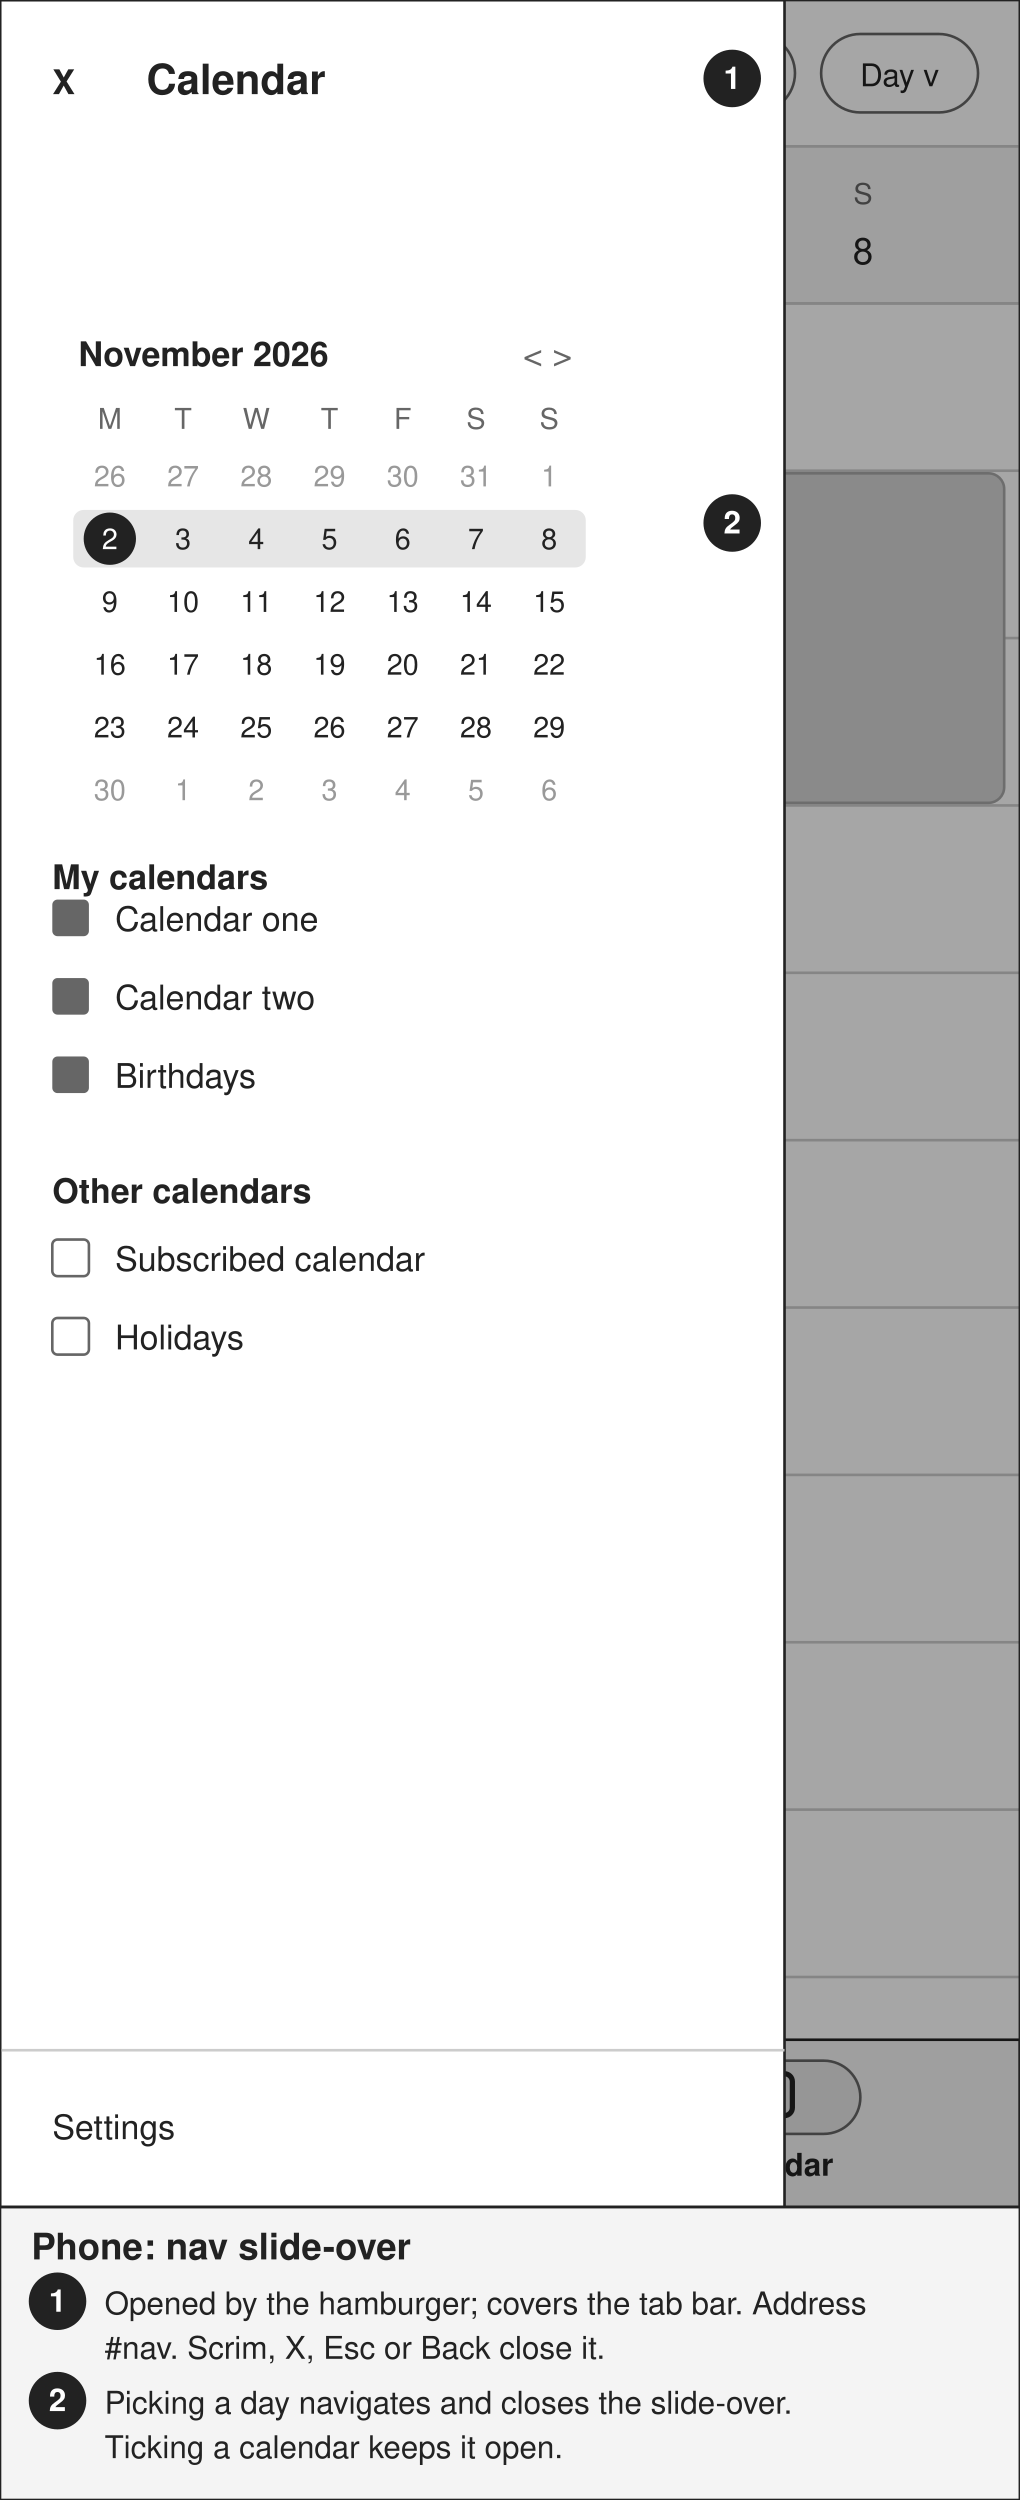
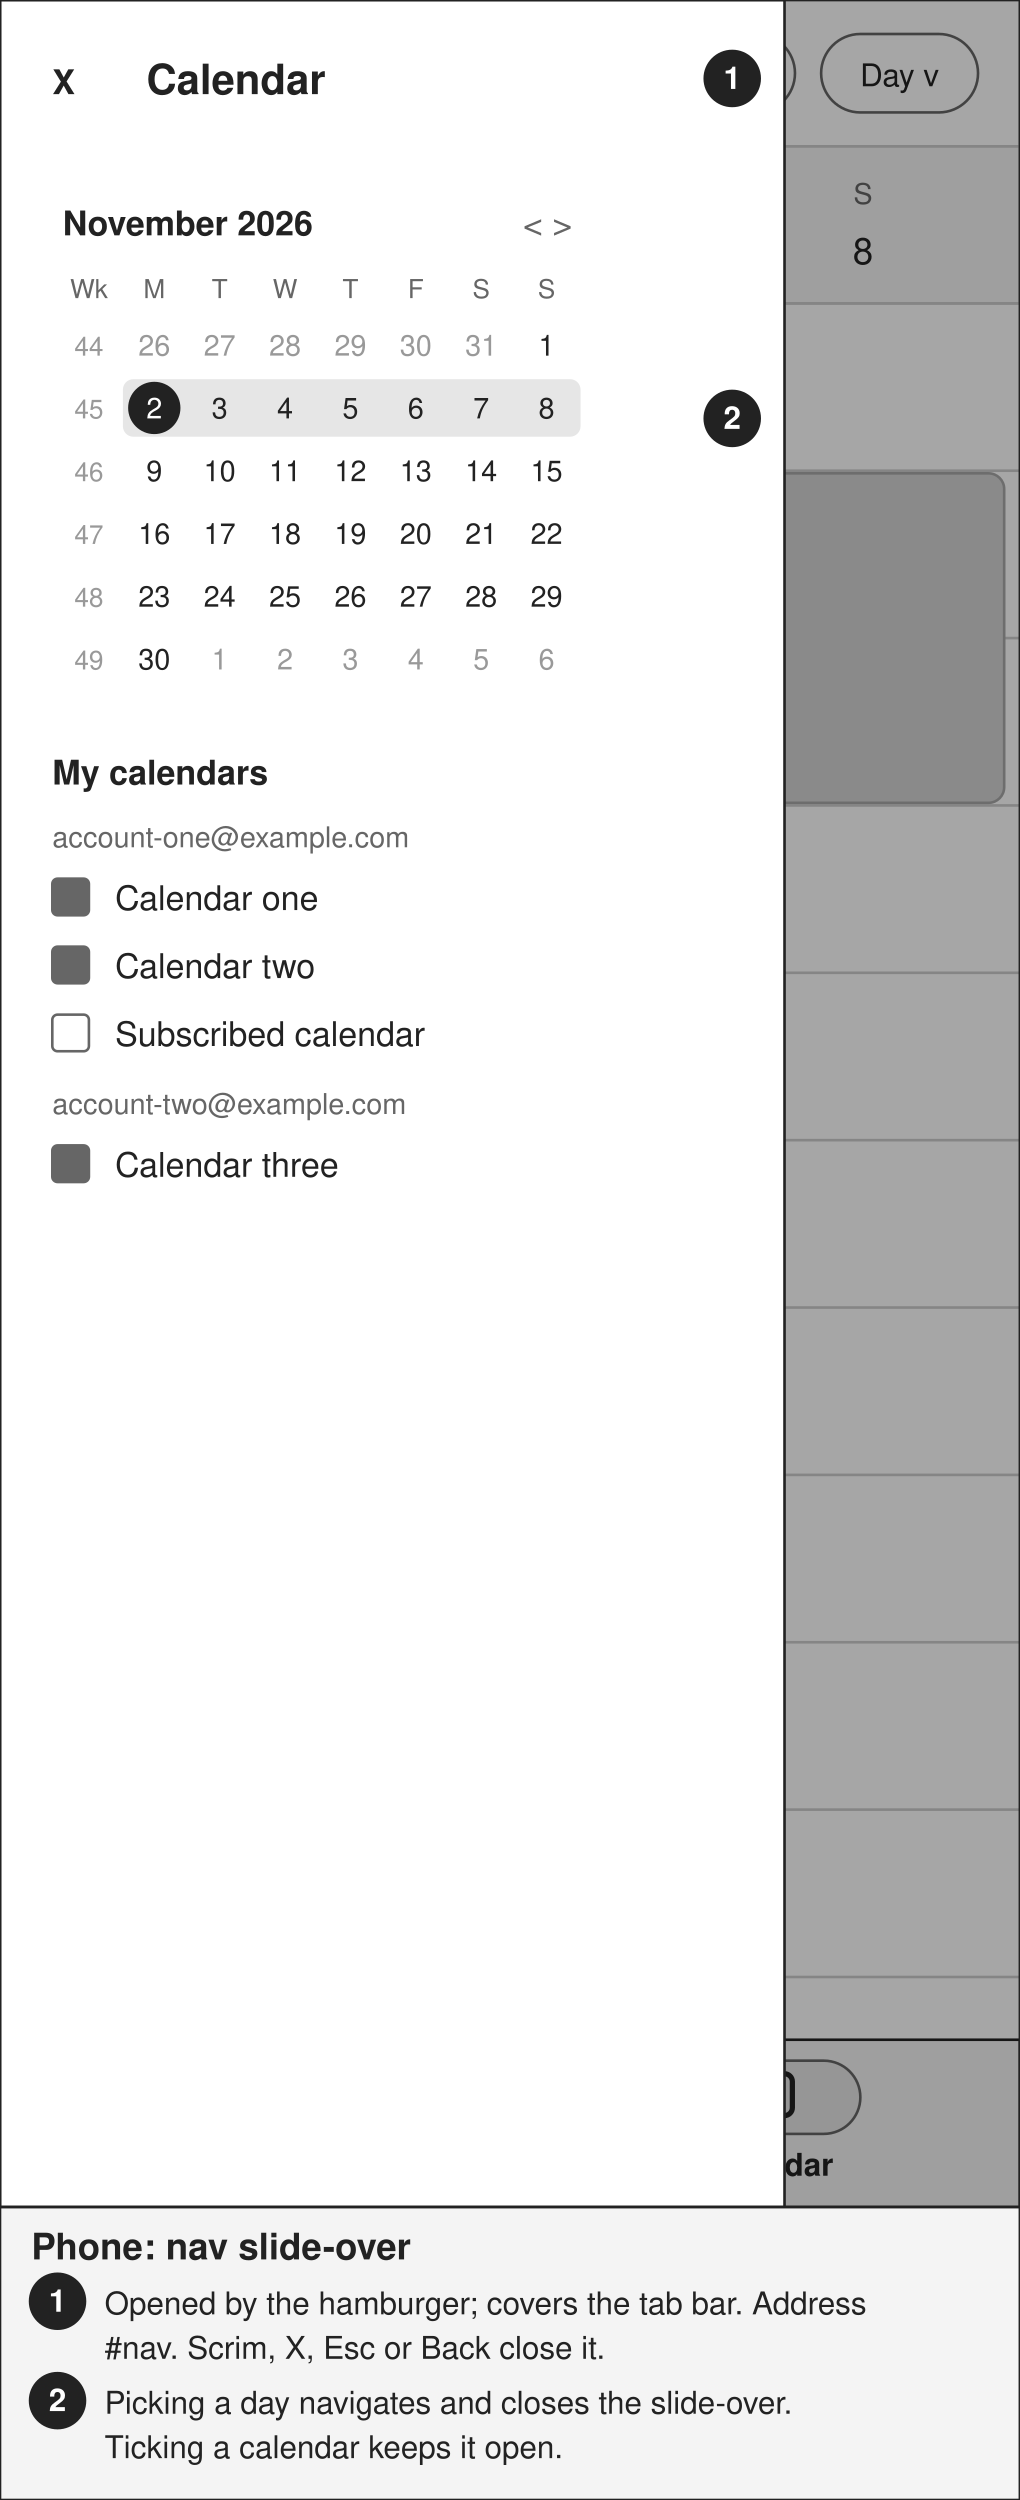
<svg xmlns="http://www.w3.org/2000/svg" width="390" height="956" viewBox="0 0 390 956">
  <rect width="390" height="956" fill="#fff" />
  <rect x="0" y="0" width="390" height="56" rx="0" fill="none" stroke="#ccc" stroke-width="1" />
  <line x1="16" y1="20" x2="40" y2="20" stroke="#222" stroke-width="2" />
  <line x1="16" y1="28" x2="40" y2="28" stroke="#222" stroke-width="2" />
  <line x1="16" y1="36" x2="40" y2="36" stroke="#222" stroke-width="2" />
  <text x="56" y="35" font-family="Helvetica, Arial, sans-serif" font-size="18" fill="#222" font-weight="bold">November</text>
  <rect x="240" y="13" width="64" height="30" rx="15" fill="#fff" stroke="#666" stroke-width="1" />
  <text x="272" y="33" font-family="Helvetica, Arial, sans-serif" font-size="13" fill="#222" text-anchor="middle">Today</text>
  <rect x="314" y="13" width="60" height="30" rx="15" fill="none" stroke="#666" stroke-width="1" />
  <text x="344" y="33" font-family="Helvetica, Arial, sans-serif" font-size="12" fill="#222" text-anchor="middle">Day v</text>
  <rect x="0" y="56" width="390" height="60" rx="0" fill="#f4f4f4" stroke="#ccc" stroke-width="1" />
  <text x="48" y="78" font-family="Helvetica, Arial, sans-serif" font-size="11" fill="#666" text-anchor="middle">M</text>
  <text x="48" y="101" font-family="Helvetica, Arial, sans-serif" font-size="14" fill="#222" text-anchor="middle">2</text>
  <text x="95" y="78" font-family="Helvetica, Arial, sans-serif" font-size="11" fill="#666" text-anchor="middle">T</text>
  <text x="95" y="101" font-family="Helvetica, Arial, sans-serif" font-size="14" fill="#222" text-anchor="middle">3</text>
  <text x="142" y="78" font-family="Helvetica, Arial, sans-serif" font-size="11" fill="#666" text-anchor="middle">W</text>
  <text x="142" y="101" font-family="Helvetica, Arial, sans-serif" font-size="14" fill="#222" text-anchor="middle">4</text>
  <text x="189" y="78" font-family="Helvetica, Arial, sans-serif" font-size="11" fill="#666" text-anchor="middle">T</text>
  <circle cx="189" cy="96" r="13" fill="#222" stroke="none" stroke-width="1" />
  <text x="189" y="101" font-family="Helvetica, Arial, sans-serif" font-size="14" fill="#fff" text-anchor="middle">5</text>
  <text x="236" y="78" font-family="Helvetica, Arial, sans-serif" font-size="11" fill="#666" text-anchor="middle">F</text>
  <text x="236" y="101" font-family="Helvetica, Arial, sans-serif" font-size="14" fill="#222" text-anchor="middle">6</text>
  <text x="283" y="78" font-family="Helvetica, Arial, sans-serif" font-size="11" fill="#666" text-anchor="middle">S</text>
  <text x="283" y="101" font-family="Helvetica, Arial, sans-serif" font-size="14" fill="#222" text-anchor="middle">7</text>
  <text x="330" y="78" font-family="Helvetica, Arial, sans-serif" font-size="11" fill="#666" text-anchor="middle">S</text>
  <text x="330" y="101" font-family="Helvetica, Arial, sans-serif" font-size="14" fill="#222" text-anchor="middle">8</text>
  <line x1="48" y1="116" x2="390" y2="116" stroke="#ccc" stroke-width="1" />
  <line x1="48" y1="180" x2="390" y2="180" stroke="#ccc" stroke-width="1" />
  <text x="44" y="184" font-family="Helvetica, Arial, sans-serif" font-size="10" fill="#666" text-anchor="end">10:00</text>
  <line x1="48" y1="244" x2="390" y2="244" stroke="#ccc" stroke-width="1" />
  <text x="44" y="248" font-family="Helvetica, Arial, sans-serif" font-size="10" fill="#666" text-anchor="end">11:00</text>
  <line x1="48" y1="308" x2="390" y2="308" stroke="#ccc" stroke-width="1" />
  <text x="44" y="312" font-family="Helvetica, Arial, sans-serif" font-size="10" fill="#666" text-anchor="end">12:00</text>
  <line x1="48" y1="372" x2="390" y2="372" stroke="#ccc" stroke-width="1" />
  <text x="44" y="376" font-family="Helvetica, Arial, sans-serif" font-size="10" fill="#666" text-anchor="end">13:00</text>
  <line x1="48" y1="436" x2="390" y2="436" stroke="#ccc" stroke-width="1" />
  <text x="44" y="440" font-family="Helvetica, Arial, sans-serif" font-size="10" fill="#666" text-anchor="end">14:00</text>
  <line x1="48" y1="500" x2="390" y2="500" stroke="#ccc" stroke-width="1" />
  <text x="44" y="504" font-family="Helvetica, Arial, sans-serif" font-size="10" fill="#666" text-anchor="end">15:00</text>
  <line x1="48" y1="564" x2="390" y2="564" stroke="#ccc" stroke-width="1" />
  <text x="44" y="568" font-family="Helvetica, Arial, sans-serif" font-size="10" fill="#666" text-anchor="end">16:00</text>
  <line x1="48" y1="628" x2="390" y2="628" stroke="#ccc" stroke-width="1" />
  <text x="44" y="632" font-family="Helvetica, Arial, sans-serif" font-size="10" fill="#666" text-anchor="end">17:00</text>
  <line x1="48" y1="692" x2="390" y2="692" stroke="#ccc" stroke-width="1" />
  <text x="44" y="696" font-family="Helvetica, Arial, sans-serif" font-size="10" fill="#666" text-anchor="end">18:00</text>
  <line x1="48" y1="756" x2="390" y2="756" stroke="#ccc" stroke-width="1" />
  <text x="44" y="760" font-family="Helvetica, Arial, sans-serif" font-size="10" fill="#666" text-anchor="end">19:00</text>
  <line x1="52" y1="116" x2="52" y2="844" stroke="#ccc" stroke-width="1" />
  <rect x="56" y="181" width="328" height="126" rx="6" fill="#d4d4d4" stroke="#a8a8a8" stroke-width="1" />
  <text x="66" y="198" font-family="Helvetica, Arial, sans-serif" font-size="12" fill="#222" font-weight="bold">Event title</text>
  <text x="66" y="214" font-family="Helvetica, Arial, sans-serif" font-size="11" fill="#222">10:00 - 12:00</text>
  <rect x="0" y="780" width="390" height="64" rx="0" fill="#f4f4f4" stroke="#222" stroke-width="1" />
  <rect x="88" y="793" width="20" height="16" rx="3" fill="none" stroke="#222" stroke-width="1" />
  <text x="98" y="832" font-family="Helvetica, Arial, sans-serif" font-size="12" fill="#222" text-anchor="middle">Mail</text>
  <rect x="257" y="788" width="72" height="28" rx="14" fill="#e6e6e6" stroke="#666" stroke-width="1" />
  <rect x="283" y="793" width="20" height="16" rx="3" fill="none" stroke="#222" stroke-width="2" />
  <text x="293" y="832" font-family="Helvetica, Arial, sans-serif" font-size="12" fill="#222" font-weight="bold" text-anchor="middle">Calendar</text>
  <rect x="0" y="0" width="390" height="844" rx="0" fill="#000" stroke="none" stroke-width="1" fill-opacity="0.35" />
  <rect x="0" y="0" width="300" height="844" rx="0" fill="#fff" stroke="#222" stroke-width="1" />
  <text x="20" y="36" font-family="Helvetica, Arial, sans-serif" font-size="13" fill="#222" font-weight="bold">X</text>
  <text x="56" y="36" font-family="Helvetica, Arial, sans-serif" font-size="16" fill="#222" font-weight="bold">Calendar</text>
-   <text x="30" y="140" font-family="Helvetica, Arial, sans-serif" font-size="13" fill="#222" font-weight="bold">November 2026</text>
-   <text x="200" y="140" font-family="Helvetica, Arial, sans-serif" font-size="13" fill="#666">&lt;  &gt;</text>
-   <text x="42" y="164" font-family="Helvetica, Arial, sans-serif" font-size="11" fill="#666" text-anchor="middle">M</text>
-   <text x="70" y="164" font-family="Helvetica, Arial, sans-serif" font-size="11" fill="#666" text-anchor="middle">T</text>
-   <text x="98" y="164" font-family="Helvetica, Arial, sans-serif" font-size="11" fill="#666" text-anchor="middle">W</text>
-   <text x="126" y="164" font-family="Helvetica, Arial, sans-serif" font-size="11" fill="#666" text-anchor="middle">T</text>
-   <text x="154" y="164" font-family="Helvetica, Arial, sans-serif" font-size="11" fill="#666" text-anchor="middle">F</text>
-   <text x="182" y="164" font-family="Helvetica, Arial, sans-serif" font-size="11" fill="#666" text-anchor="middle">S</text>
-   <text x="210" y="164" font-family="Helvetica, Arial, sans-serif" font-size="11" fill="#666" text-anchor="middle">S</text>
-   <rect x="28" y="195" width="196" height="22" rx="4" fill="#e6e6e6" stroke="none" stroke-width="1" />
-   <text x="42" y="186" font-family="Helvetica, Arial, sans-serif" font-size="11" fill="#999" text-anchor="middle">26</text>
-   <text x="70" y="186" font-family="Helvetica, Arial, sans-serif" font-size="11" fill="#999" text-anchor="middle">27</text>
-   <text x="98" y="186" font-family="Helvetica, Arial, sans-serif" font-size="11" fill="#999" text-anchor="middle">28</text>
-   <text x="126" y="186" font-family="Helvetica, Arial, sans-serif" font-size="11" fill="#999" text-anchor="middle">29</text>
-   <text x="154" y="186" font-family="Helvetica, Arial, sans-serif" font-size="11" fill="#999" text-anchor="middle">30</text>
-   <text x="182" y="186" font-family="Helvetica, Arial, sans-serif" font-size="11" fill="#999" text-anchor="middle">31</text>
-   <text x="210" y="186" font-family="Helvetica, Arial, sans-serif" font-size="11" fill="#999" text-anchor="middle">1</text>
-   <circle cx="42" cy="206" r="10" fill="#222" stroke="none" stroke-width="1" />
-   <text x="42" y="210" font-family="Helvetica, Arial, sans-serif" font-size="11" fill="#fff" text-anchor="middle">2</text>
-   <text x="70" y="210" font-family="Helvetica, Arial, sans-serif" font-size="11" fill="#222" text-anchor="middle">3</text>
-   <text x="98" y="210" font-family="Helvetica, Arial, sans-serif" font-size="11" fill="#222" text-anchor="middle">4</text>
-   <text x="126" y="210" font-family="Helvetica, Arial, sans-serif" font-size="11" fill="#222" text-anchor="middle">5</text>
-   <text x="154" y="210" font-family="Helvetica, Arial, sans-serif" font-size="11" fill="#222" text-anchor="middle">6</text>
-   <text x="182" y="210" font-family="Helvetica, Arial, sans-serif" font-size="11" fill="#222" text-anchor="middle">7</text>
-   <text x="210" y="210" font-family="Helvetica, Arial, sans-serif" font-size="11" fill="#222" text-anchor="middle">8</text>
-   <text x="42" y="234" font-family="Helvetica, Arial, sans-serif" font-size="11" fill="#222" text-anchor="middle">9</text>
-   <text x="70" y="234" font-family="Helvetica, Arial, sans-serif" font-size="11" fill="#222" text-anchor="middle">10</text>
-   <text x="98" y="234" font-family="Helvetica, Arial, sans-serif" font-size="11" fill="#222" text-anchor="middle">11</text>
-   <text x="126" y="234" font-family="Helvetica, Arial, sans-serif" font-size="11" fill="#222" text-anchor="middle">12</text>
-   <text x="154" y="234" font-family="Helvetica, Arial, sans-serif" font-size="11" fill="#222" text-anchor="middle">13</text>
-   <text x="182" y="234" font-family="Helvetica, Arial, sans-serif" font-size="11" fill="#222" text-anchor="middle">14</text>
-   <text x="210" y="234" font-family="Helvetica, Arial, sans-serif" font-size="11" fill="#222" text-anchor="middle">15</text>
-   <text x="42" y="258" font-family="Helvetica, Arial, sans-serif" font-size="11" fill="#222" text-anchor="middle">16</text>
-   <text x="70" y="258" font-family="Helvetica, Arial, sans-serif" font-size="11" fill="#222" text-anchor="middle">17</text>
-   <text x="98" y="258" font-family="Helvetica, Arial, sans-serif" font-size="11" fill="#222" text-anchor="middle">18</text>
-   <text x="126" y="258" font-family="Helvetica, Arial, sans-serif" font-size="11" fill="#222" text-anchor="middle">19</text>
-   <text x="154" y="258" font-family="Helvetica, Arial, sans-serif" font-size="11" fill="#222" text-anchor="middle">20</text>
-   <text x="182" y="258" font-family="Helvetica, Arial, sans-serif" font-size="11" fill="#222" text-anchor="middle">21</text>
-   <text x="210" y="258" font-family="Helvetica, Arial, sans-serif" font-size="11" fill="#222" text-anchor="middle">22</text>
-   <text x="42" y="282" font-family="Helvetica, Arial, sans-serif" font-size="11" fill="#222" text-anchor="middle">23</text>
-   <text x="70" y="282" font-family="Helvetica, Arial, sans-serif" font-size="11" fill="#222" text-anchor="middle">24</text>
-   <text x="98" y="282" font-family="Helvetica, Arial, sans-serif" font-size="11" fill="#222" text-anchor="middle">25</text>
-   <text x="126" y="282" font-family="Helvetica, Arial, sans-serif" font-size="11" fill="#222" text-anchor="middle">26</text>
-   <text x="154" y="282" font-family="Helvetica, Arial, sans-serif" font-size="11" fill="#222" text-anchor="middle">27</text>
-   <text x="182" y="282" font-family="Helvetica, Arial, sans-serif" font-size="11" fill="#222" text-anchor="middle">28</text>
-   <text x="210" y="282" font-family="Helvetica, Arial, sans-serif" font-size="11" fill="#222" text-anchor="middle">29</text>
-   <text x="42" y="306" font-family="Helvetica, Arial, sans-serif" font-size="11" fill="#999" text-anchor="middle">30</text>
-   <text x="70" y="306" font-family="Helvetica, Arial, sans-serif" font-size="11" fill="#999" text-anchor="middle">1</text>
-   <text x="98" y="306" font-family="Helvetica, Arial, sans-serif" font-size="11" fill="#999" text-anchor="middle">2</text>
-   <text x="126" y="306" font-family="Helvetica, Arial, sans-serif" font-size="11" fill="#999" text-anchor="middle">3</text>
-   <text x="154" y="306" font-family="Helvetica, Arial, sans-serif" font-size="11" fill="#999" text-anchor="middle">4</text>
-   <text x="182" y="306" font-family="Helvetica, Arial, sans-serif" font-size="11" fill="#999" text-anchor="middle">5</text>
-   <text x="210" y="306" font-family="Helvetica, Arial, sans-serif" font-size="11" fill="#999" text-anchor="middle">6</text>
-   <text x="20" y="340" font-family="Helvetica, Arial, sans-serif" font-size="13" fill="#222" font-weight="bold">My calendars</text>
-   <rect x="20" y="344" width="14" height="14" rx="2" fill="#666" stroke="none" stroke-width="1" />
-   <text x="44" y="356" font-family="Helvetica, Arial, sans-serif" font-size="13" fill="#222">Calendar one</text>
-   <rect x="20" y="374" width="14" height="14" rx="2" fill="#666" stroke="none" stroke-width="1" />
-   <text x="44" y="386" font-family="Helvetica, Arial, sans-serif" font-size="13" fill="#222">Calendar two</text>
-   <rect x="20" y="404" width="14" height="14" rx="2" fill="#666" stroke="none" stroke-width="1" />
-   <text x="44" y="416" font-family="Helvetica, Arial, sans-serif" font-size="13" fill="#222">Birthdays</text>
-   <text x="20" y="460" font-family="Helvetica, Arial, sans-serif" font-size="13" fill="#222" font-weight="bold">Other calendars</text>
-   <rect x="20" y="474" width="14" height="14" rx="2" fill="none" stroke="#666" stroke-width="1" />
-   <text x="44" y="486" font-family="Helvetica, Arial, sans-serif" font-size="13" fill="#222">Subscribed calendar</text>
-   <rect x="20" y="504" width="14" height="14" rx="2" fill="none" stroke="#666" stroke-width="1" />
-   <text x="44" y="516" font-family="Helvetica, Arial, sans-serif" font-size="13" fill="#222">Holidays</text>
-   <line x1="0" y1="784" x2="300" y2="784" stroke="#ccc" stroke-width="1" />
-   <text x="20" y="818" font-family="Helvetica, Arial, sans-serif" font-size="13" fill="#222">Settings</text>
+   <text x="24" y="90" font-family="Helvetica, Arial, sans-serif" font-size="13" fill="#222" font-weight="bold">November 2026</text>
+   <text x="200" y="90" font-family="Helvetica, Arial, sans-serif" font-size="13" fill="#666">&lt;  &gt;</text>
+   <text x="34" y="114" font-family="Helvetica, Arial, sans-serif" font-size="10" fill="#666" text-anchor="middle">Wk</text>
+   <text x="59" y="114" font-family="Helvetica, Arial, sans-serif" font-size="10" fill="#666" text-anchor="middle">M</text>
+   <text x="84" y="114" font-family="Helvetica, Arial, sans-serif" font-size="10" fill="#666" text-anchor="middle">T</text>
+   <text x="109" y="114" font-family="Helvetica, Arial, sans-serif" font-size="10" fill="#666" text-anchor="middle">W</text>
+   <text x="134" y="114" font-family="Helvetica, Arial, sans-serif" font-size="10" fill="#666" text-anchor="middle">T</text>
+   <text x="159" y="114" font-family="Helvetica, Arial, sans-serif" font-size="10" fill="#666" text-anchor="middle">F</text>
+   <text x="184" y="114" font-family="Helvetica, Arial, sans-serif" font-size="10" fill="#666" text-anchor="middle">S</text>
+   <text x="209" y="114" font-family="Helvetica, Arial, sans-serif" font-size="10" fill="#666" text-anchor="middle">S</text>
+   <rect x="47" y="145" width="175" height="22" rx="4" fill="#e6e6e6" stroke="none" stroke-width="1" />
+   <text x="34" y="136" font-family="Helvetica, Arial, sans-serif" font-size="10" fill="#999" text-anchor="middle">44</text>
+   <text x="59" y="136" font-family="Helvetica, Arial, sans-serif" font-size="11" fill="#999" text-anchor="middle">26</text>
+   <text x="84" y="136" font-family="Helvetica, Arial, sans-serif" font-size="11" fill="#999" text-anchor="middle">27</text>
+   <text x="109" y="136" font-family="Helvetica, Arial, sans-serif" font-size="11" fill="#999" text-anchor="middle">28</text>
+   <text x="134" y="136" font-family="Helvetica, Arial, sans-serif" font-size="11" fill="#999" text-anchor="middle">29</text>
+   <text x="159" y="136" font-family="Helvetica, Arial, sans-serif" font-size="11" fill="#999" text-anchor="middle">30</text>
+   <text x="184" y="136" font-family="Helvetica, Arial, sans-serif" font-size="11" fill="#999" text-anchor="middle">31</text>
+   <text x="209" y="136" font-family="Helvetica, Arial, sans-serif" font-size="11" fill="#222" text-anchor="middle">1</text>
+   <text x="34" y="160" font-family="Helvetica, Arial, sans-serif" font-size="10" fill="#999" text-anchor="middle">45</text>
+   <circle cx="59" cy="156" r="10" fill="#222" stroke="none" stroke-width="1" />
+   <text x="59" y="160" font-family="Helvetica, Arial, sans-serif" font-size="11" fill="#fff" text-anchor="middle">2</text>
+   <text x="84" y="160" font-family="Helvetica, Arial, sans-serif" font-size="11" fill="#222" text-anchor="middle">3</text>
+   <text x="109" y="160" font-family="Helvetica, Arial, sans-serif" font-size="11" fill="#222" text-anchor="middle">4</text>
+   <text x="134" y="160" font-family="Helvetica, Arial, sans-serif" font-size="11" fill="#222" text-anchor="middle">5</text>
+   <text x="159" y="160" font-family="Helvetica, Arial, sans-serif" font-size="11" fill="#222" text-anchor="middle">6</text>
+   <text x="184" y="160" font-family="Helvetica, Arial, sans-serif" font-size="11" fill="#222" text-anchor="middle">7</text>
+   <text x="209" y="160" font-family="Helvetica, Arial, sans-serif" font-size="11" fill="#222" text-anchor="middle">8</text>
+   <text x="34" y="184" font-family="Helvetica, Arial, sans-serif" font-size="10" fill="#999" text-anchor="middle">46</text>
+   <text x="59" y="184" font-family="Helvetica, Arial, sans-serif" font-size="11" fill="#222" text-anchor="middle">9</text>
+   <text x="84" y="184" font-family="Helvetica, Arial, sans-serif" font-size="11" fill="#222" text-anchor="middle">10</text>
+   <text x="109" y="184" font-family="Helvetica, Arial, sans-serif" font-size="11" fill="#222" text-anchor="middle">11</text>
+   <text x="134" y="184" font-family="Helvetica, Arial, sans-serif" font-size="11" fill="#222" text-anchor="middle">12</text>
+   <text x="159" y="184" font-family="Helvetica, Arial, sans-serif" font-size="11" fill="#222" text-anchor="middle">13</text>
+   <text x="184" y="184" font-family="Helvetica, Arial, sans-serif" font-size="11" fill="#222" text-anchor="middle">14</text>
+   <text x="209" y="184" font-family="Helvetica, Arial, sans-serif" font-size="11" fill="#222" text-anchor="middle">15</text>
+   <text x="34" y="208" font-family="Helvetica, Arial, sans-serif" font-size="10" fill="#999" text-anchor="middle">47</text>
+   <text x="59" y="208" font-family="Helvetica, Arial, sans-serif" font-size="11" fill="#222" text-anchor="middle">16</text>
+   <text x="84" y="208" font-family="Helvetica, Arial, sans-serif" font-size="11" fill="#222" text-anchor="middle">17</text>
+   <text x="109" y="208" font-family="Helvetica, Arial, sans-serif" font-size="11" fill="#222" text-anchor="middle">18</text>
+   <text x="134" y="208" font-family="Helvetica, Arial, sans-serif" font-size="11" fill="#222" text-anchor="middle">19</text>
+   <text x="159" y="208" font-family="Helvetica, Arial, sans-serif" font-size="11" fill="#222" text-anchor="middle">20</text>
+   <text x="184" y="208" font-family="Helvetica, Arial, sans-serif" font-size="11" fill="#222" text-anchor="middle">21</text>
+   <text x="209" y="208" font-family="Helvetica, Arial, sans-serif" font-size="11" fill="#222" text-anchor="middle">22</text>
+   <text x="34" y="232" font-family="Helvetica, Arial, sans-serif" font-size="10" fill="#999" text-anchor="middle">48</text>
+   <text x="59" y="232" font-family="Helvetica, Arial, sans-serif" font-size="11" fill="#222" text-anchor="middle">23</text>
+   <text x="84" y="232" font-family="Helvetica, Arial, sans-serif" font-size="11" fill="#222" text-anchor="middle">24</text>
+   <text x="109" y="232" font-family="Helvetica, Arial, sans-serif" font-size="11" fill="#222" text-anchor="middle">25</text>
+   <text x="134" y="232" font-family="Helvetica, Arial, sans-serif" font-size="11" fill="#222" text-anchor="middle">26</text>
+   <text x="159" y="232" font-family="Helvetica, Arial, sans-serif" font-size="11" fill="#222" text-anchor="middle">27</text>
+   <text x="184" y="232" font-family="Helvetica, Arial, sans-serif" font-size="11" fill="#222" text-anchor="middle">28</text>
+   <text x="209" y="232" font-family="Helvetica, Arial, sans-serif" font-size="11" fill="#222" text-anchor="middle">29</text>
+   <text x="34" y="256" font-family="Helvetica, Arial, sans-serif" font-size="10" fill="#999" text-anchor="middle">49</text>
+   <text x="59" y="256" font-family="Helvetica, Arial, sans-serif" font-size="11" fill="#222" text-anchor="middle">30</text>
+   <text x="84" y="256" font-family="Helvetica, Arial, sans-serif" font-size="11" fill="#999" text-anchor="middle">1</text>
+   <text x="109" y="256" font-family="Helvetica, Arial, sans-serif" font-size="11" fill="#999" text-anchor="middle">2</text>
+   <text x="134" y="256" font-family="Helvetica, Arial, sans-serif" font-size="11" fill="#999" text-anchor="middle">3</text>
+   <text x="159" y="256" font-family="Helvetica, Arial, sans-serif" font-size="11" fill="#999" text-anchor="middle">4</text>
+   <text x="184" y="256" font-family="Helvetica, Arial, sans-serif" font-size="11" fill="#999" text-anchor="middle">5</text>
+   <text x="209" y="256" font-family="Helvetica, Arial, sans-serif" font-size="11" fill="#999" text-anchor="middle">6</text>
+   <text x="20" y="300" font-family="Helvetica, Arial, sans-serif" font-size="13" fill="#222" font-weight="bold">My calendars</text>
+   <text x="20" y="324" font-family="Helvetica, Arial, sans-serif" font-size="11" fill="#666">account-one@example.com</text>
+   <rect x="20" y="336" width="14" height="14" rx="2" fill="#666" stroke="#666" stroke-width="1" />
+   <text x="44" y="348" font-family="Helvetica, Arial, sans-serif" font-size="13" fill="#222">Calendar one</text>
+   <rect x="20" y="362" width="14" height="14" rx="2" fill="#666" stroke="#666" stroke-width="1" />
+   <text x="44" y="374" font-family="Helvetica, Arial, sans-serif" font-size="13" fill="#222">Calendar two</text>
+   <rect x="20" y="388" width="14" height="14" rx="2" fill="none" stroke="#666" stroke-width="1" />
+   <text x="44" y="400" font-family="Helvetica, Arial, sans-serif" font-size="13" fill="#222">Subscribed calendar</text>
+   <text x="20" y="426" font-family="Helvetica, Arial, sans-serif" font-size="11" fill="#666">account-two@example.com</text>
+   <rect x="20" y="438" width="14" height="14" rx="2" fill="#666" stroke="#666" stroke-width="1" />
+   <text x="44" y="450" font-family="Helvetica, Arial, sans-serif" font-size="13" fill="#222">Calendar three</text>
  <circle cx="280" cy="30" r="11" fill="#222" stroke="none" stroke-width="1" />
  <text x="280" y="34" font-family="Helvetica, Arial, sans-serif" font-size="12" fill="#fff" font-weight="bold" text-anchor="middle">1</text>
-   <circle cx="280" cy="200" r="11" fill="#222" stroke="none" stroke-width="1" />
-   <text x="280" y="204" font-family="Helvetica, Arial, sans-serif" font-size="12" fill="#fff" font-weight="bold" text-anchor="middle">2</text>
+   <circle cx="280" cy="160" r="11" fill="#222" stroke="none" stroke-width="1" />
+   <text x="280" y="164" font-family="Helvetica, Arial, sans-serif" font-size="12" fill="#fff" font-weight="bold" text-anchor="middle">2</text>
  <rect x="0" y="0" width="390" height="844" rx="0" fill="none" stroke="#222" stroke-width="1" />
  <rect x="0" y="844" width="390" height="112" rx="0" fill="#f4f4f4" stroke="#222" stroke-width="1" />
  <text x="12" y="864" font-family="Helvetica, Arial, sans-serif" font-size="14" fill="#222" font-weight="bold">Phone: nav slide-over</text>
  <circle cx="22" cy="880" r="11" fill="#222" stroke="none" stroke-width="1" />
  <text x="22" y="884" font-family="Helvetica, Arial, sans-serif" font-size="12" fill="#fff" font-weight="bold" text-anchor="middle">1</text>
  <text x="40" y="885" font-family="Helvetica, Arial, sans-serif" font-size="12" fill="#222">Opened by the hamburger; covers the tab bar. Address</text>
  <text x="40" y="902" font-family="Helvetica, Arial, sans-serif" font-size="12" fill="#222">#nav. Scrim, X, Esc or Back close it.</text>
  <circle cx="22" cy="918" r="11" fill="#222" stroke="none" stroke-width="1" />
  <text x="22" y="922" font-family="Helvetica, Arial, sans-serif" font-size="12" fill="#fff" font-weight="bold" text-anchor="middle">2</text>
  <text x="40" y="923" font-family="Helvetica, Arial, sans-serif" font-size="12" fill="#222">Picking a day navigates and closes the slide-over.</text>
  <text x="40" y="940" font-family="Helvetica, Arial, sans-serif" font-size="12" fill="#222">Ticking a calendar keeps it open.</text>
</svg>
